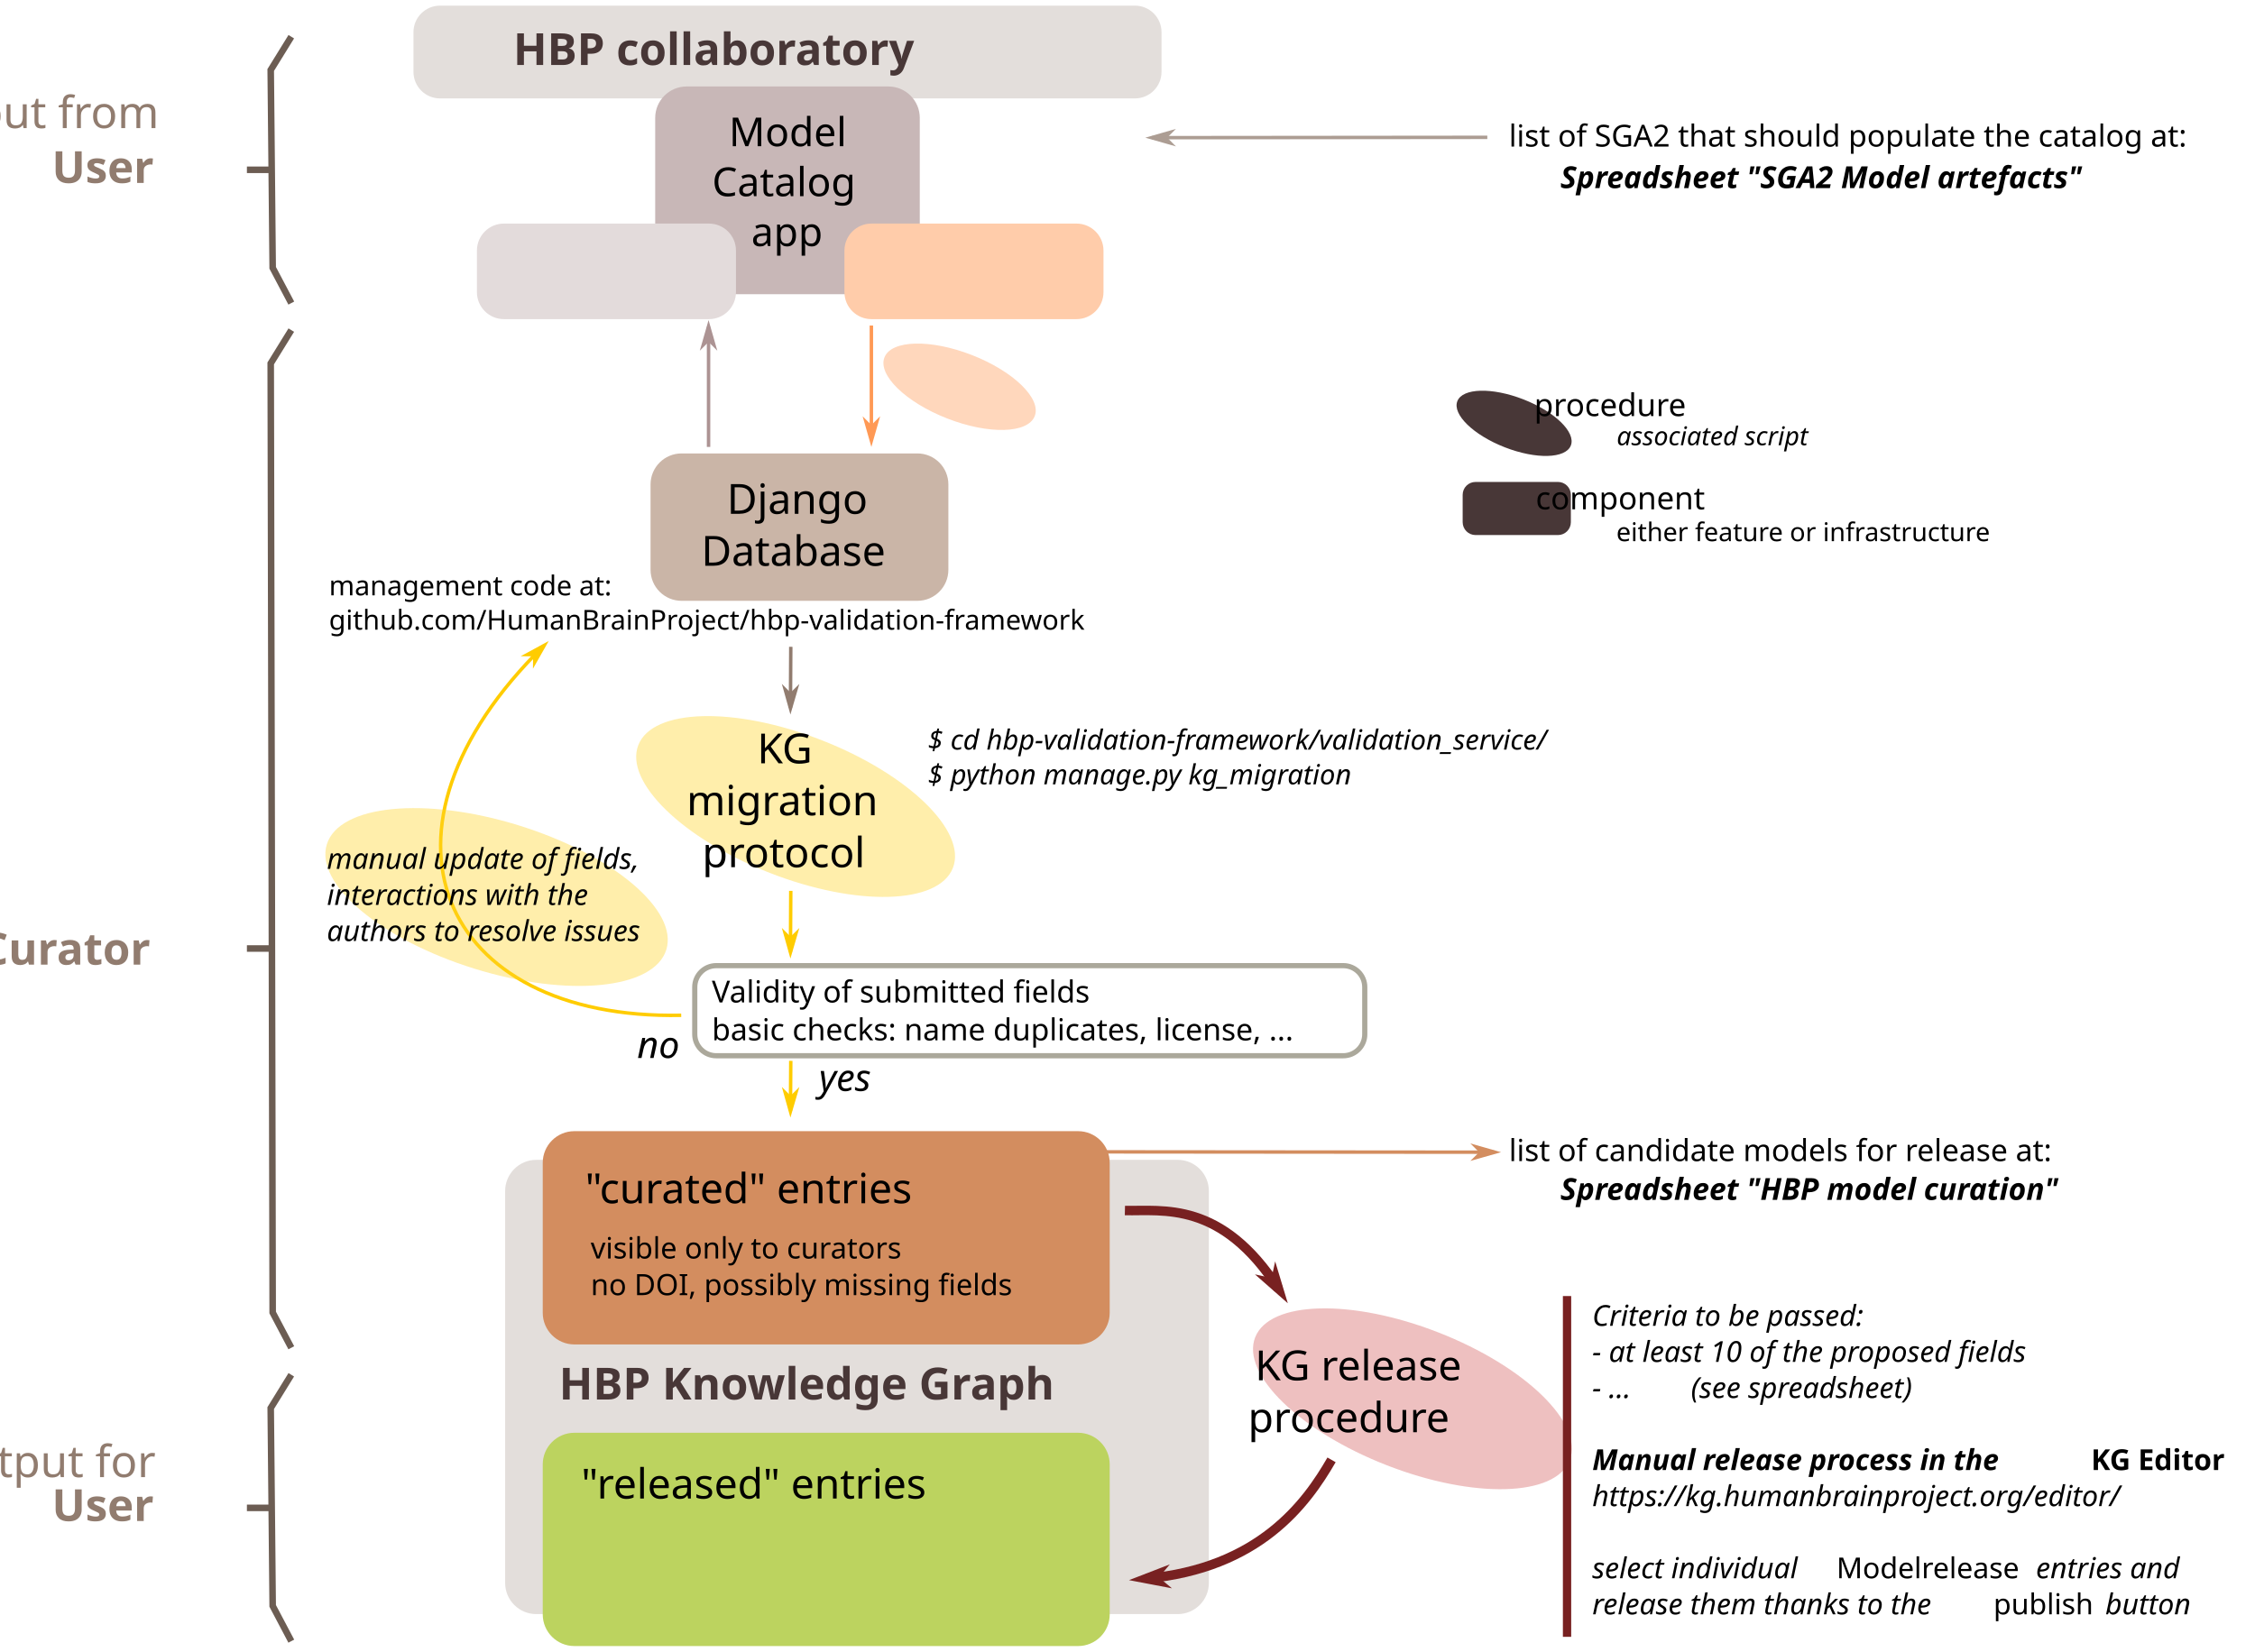
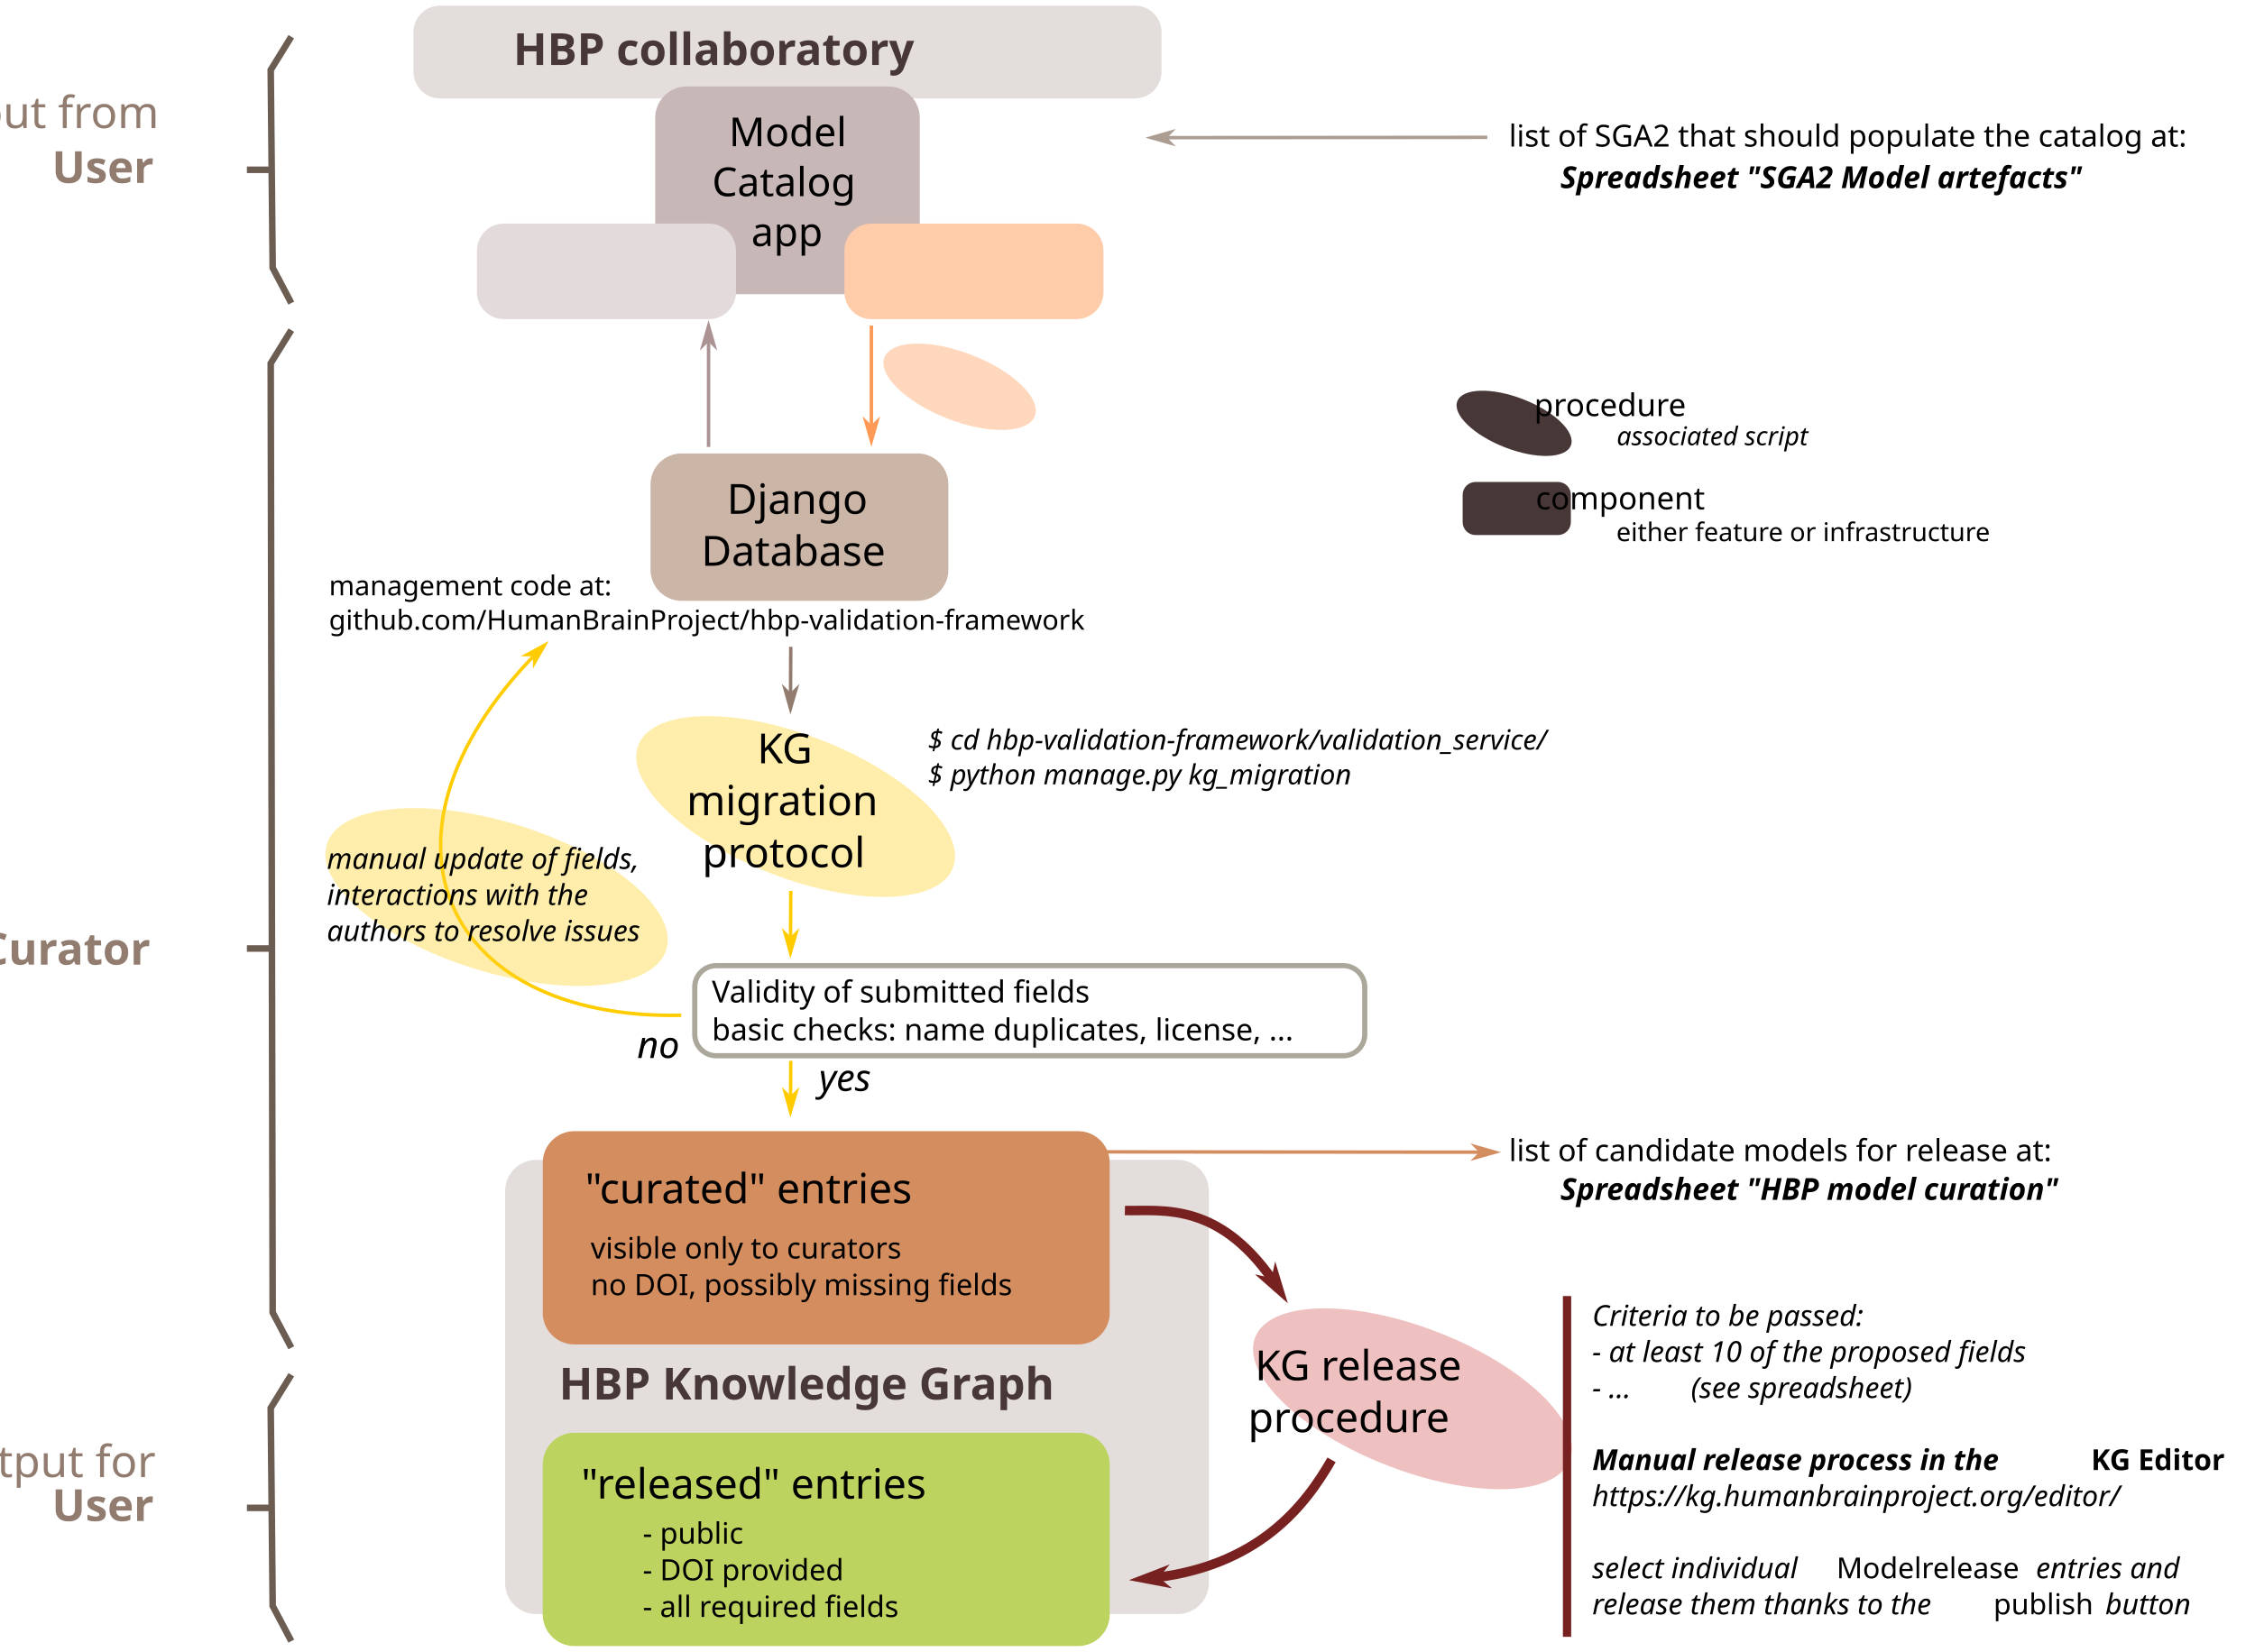
<svg xmlns="http://www.w3.org/2000/svg" width="432.131mm" height="316.583mm" viewBox="0 0 432.131 316.583" version="1.1" id="svg8">
  <defs id="defs2">
    <marker orient="auto" refY="0" refX="0" id="marker17577" style="overflow:visible">
      <path id="path17575" d="M 0,0 5,-5 -12.5,0 5,5 Z" style="fill:#ac9d93;fill-opacity:1;fill-rule:evenodd;stroke:#ac9d93;stroke-width:1pt;stroke-opacity:1" transform="matrix(-0.4,0,0,-0.4,-4,0)" />
    </marker>
    <marker style="overflow:visible" id="marker15329" refX="0" refY="0" orient="auto">
      <path transform="matrix(-0.2,0,0,-0.2,-1.2,0)" style="fill:#782121;fill-opacity:1;fill-rule:evenodd;stroke:#782121;stroke-width:1pt;stroke-opacity:1" d="M 0,0 5,-5 -12.5,0 5,5 Z" id="path15327" />
    </marker>
    <marker orient="auto" refY="0" refX="0" id="Arrow1Send" style="overflow:visible">
      <path id="path834" d="M 0,0 5,-5 -12.5,0 5,5 Z" style="fill:#782121;fill-opacity:1;fill-rule:evenodd;stroke:#782121;stroke-width:1pt;stroke-opacity:1" transform="matrix(-0.2,0,0,-0.2,-1.2,0)" />
    </marker>
    <marker style="overflow:visible" id="marker12853" refX="0" refY="0" orient="auto">
      <path transform="matrix(-0.4,0,0,-0.4,-4,0)" style="fill:#782121;fill-opacity:1;fill-rule:evenodd;stroke:#782121;stroke-width:1pt;stroke-opacity:1" d="M 0,0 5,-5 -12.5,0 5,5 Z" id="path12851" />
    </marker>
    <marker orient="auto" refY="0" refX="0" id="marker11279" style="overflow:visible">
      <path id="path11277" d="M 0,0 5,-5 -12.5,0 5,5 Z" style="fill:#ffcc00;fill-opacity:1;fill-rule:evenodd;stroke:#ffcc00;stroke-width:1pt;stroke-opacity:1" transform="matrix(-0.4,0,0,-0.4,-4,0)" />
    </marker>
    <marker style="overflow:visible" id="marker11161" refX="0" refY="0" orient="auto">
      <path transform="matrix(-0.4,0,0,-0.4,-4,0)" style="fill:#d38d5f;fill-opacity:1;fill-rule:evenodd;stroke:#d38d5f;stroke-width:1pt;stroke-opacity:1" d="M 0,0 5,-5 -12.5,0 5,5 Z" id="path11159" />
    </marker>
    <marker style="overflow:visible" id="marker10820" refX="0" refY="0" orient="auto">
      <path transform="matrix(-0.4,0,0,-0.4,-4,0)" style="fill:#ffcc00;fill-opacity:1;fill-rule:evenodd;stroke:#ffcc00;stroke-width:1pt;stroke-opacity:1" d="M 0,0 5,-5 -12.5,0 5,5 Z" id="path10818" />
    </marker>
    <marker style="overflow:visible" id="marker8506" refX="0" refY="0" orient="auto">
      <path transform="matrix(-0.4,0,0,-0.4,-4,0)" style="fill:#ffcc00;fill-opacity:1;fill-rule:evenodd;stroke:#ffcc00;stroke-width:1pt;stroke-opacity:1" d="M 0,0 5,-5 -12.5,0 5,5 Z" id="path8504" />
    </marker>
    <marker orient="auto" refY="0" refX="0" id="marker8338" style="overflow:visible">
      <path id="path8336" d="M 0,0 5,-5 -12.5,0 5,5 Z" style="fill:#ffcc00;fill-opacity:1;fill-rule:evenodd;stroke:#ffcc00;stroke-width:1pt;stroke-opacity:1" transform="matrix(-0.4,0,0,-0.4,-4,0)" />
    </marker>
    <marker style="overflow:visible" id="marker6910" refX="0" refY="0" orient="auto">
      <path transform="matrix(-0.4,0,0,-0.4,-4,0)" style="fill:#917c6f;fill-opacity:1;fill-rule:evenodd;stroke:#917c6f;stroke-width:1pt;stroke-opacity:1" d="M 0,0 5,-5 -12.5,0 5,5 Z" id="path6908" />
    </marker>
    <marker style="overflow:visible" id="marker1737" refX="0" refY="0" orient="auto">
      <path transform="matrix(-0.4,0,0,-0.4,-4,0)" style="fill:#ac9393;fill-opacity:1;fill-rule:evenodd;stroke:#ac9393;stroke-width:1pt;stroke-opacity:1" d="M 0,0 5,-5 -12.5,0 5,5 Z" id="path1735" />
    </marker>
    <marker orient="auto" refY="0" refX="0" id="Arrow1Mend" style="overflow:visible">
      <path id="path828" d="M 0,0 5,-5 -12.5,0 5,5 Z" style="fill:#ff9955;fill-opacity:1;fill-rule:evenodd;stroke:#ff9955;stroke-width:1pt;stroke-opacity:1" transform="matrix(-0.4,0,0,-0.4,-4,0)" />
    </marker>
  </defs>
  <g id="layer1" transform="translate(6.072446,-0.7914979)">
    <path style="fill:#ff9955;stroke:#ff9955;stroke-width:0.661;stroke-linecap:butt;stroke-linejoin:miter;stroke-miterlimit:4;stroke-dasharray:none;stroke-opacity:1;marker-end:url(#Arrow1Mend)" d="M 160.912,63.192 V 85.156" id="path817" />
    <rect ry="5.948" y="87.708" x="118.593" height="28.252" width="57.075" id="rect1281" style="fill:#784421;fill-opacity:0.392;stroke:none;stroke-width:1.068;stroke-miterlimit:4;stroke-dasharray:none;stroke-opacity:0.196" />
    <text xml:space="preserve" style="font-style:normal;font-weight:normal;font-size:7.965px;line-height:1.25;font-family:sans-serif;letter-spacing:0px;word-spacing:0px;fill:#000000;fill-opacity:1;stroke:none;stroke-width:0.199" x="133.228" y="99.28" id="text627">
      <tspan x="133.228" y="99.28" id="tspan621" style="text-align:start;text-anchor:start;stroke-width:0.199">
        <tspan x="133.228" y="99.28" style="text-align:start;text-anchor:start;stroke-width:0.199" id="tspan617" dx="0 0 0 0 0 0 0">Django</tspan>
      </tspan>
      <tspan x="128.32" y="109.236" id="tspan625" style="text-align:start;text-anchor:start;stroke-width:0.199">
        <tspan x="128.32" y="109.236" style="text-align:start;text-anchor:start;stroke-width:0.199" id="tspan623">Database</tspan>
      </tspan>
    </text>
    <path id="path1733" d="M 129.71,86.463 V 63.448" style="fill:#ac9393;fill-opacity:1;stroke:#ac9393;stroke-width:0.661;stroke-linecap:butt;stroke-linejoin:miter;stroke-miterlimit:4;stroke-dasharray:none;stroke-opacity:1;marker-end:url(#marker1737)" />
    <rect ry="5.093" y="1.871" x="73.161" height="17.786" width="143.351" id="rect2015" style="fill:#e3dedb;fill-opacity:1;stroke:none;stroke-width:0.993;stroke-miterlimit:4;stroke-dasharray:none;stroke-opacity:0.196" />
    <rect ry="6.022" y="17.368" x="119.484" height="39.82" width="50.704" id="rect2143" style="fill:#c8b7b7;fill-opacity:1;stroke:none;stroke-width:0.993;stroke-miterlimit:4;stroke-dasharray:none;stroke-opacity:0.196" />
    <text xml:space="preserve" style="font-style:normal;font-weight:normal;font-size:7.658px;line-height:1.25;font-family:sans-serif;letter-spacing:0px;word-spacing:0px;fill:#000000;fill-opacity:1;stroke:none;stroke-width:0.191" x="133.602" y="28.812" id="text643">
      <tspan x="133.602" y="28.812" id="tspan631" style="text-align:start;text-anchor:start;stroke-width:0.191">
        <tspan x="133.602" y="28.812" style="text-align:start;text-anchor:start;stroke-width:0.191" id="tspan629">Model </tspan>
      </tspan>
      <tspan x="130.386" y="38.384" id="tspan637" style="text-align:start;text-anchor:start;stroke-width:0.191">
        <tspan x="130.386" y="38.384" style="text-align:start;text-anchor:start;stroke-width:0.191" id="tspan633" dx="0 0 0 0 0 0 0 0">Catalog</tspan>
      </tspan>
      <tspan x="137.887" y="47.957" id="tspan641" style="text-align:start;text-anchor:start;stroke-width:0.191">
        <tspan x="137.887" y="47.957" style="text-align:start;text-anchor:start;stroke-width:0.191" id="tspan639">app</tspan>
      </tspan>
    </text>
    <flowRoot xml:space="preserve" id="flowRoot5874" style="font-style:normal;font-weight:normal;font-size:40px;line-height:1.25;font-family:sans-serif;letter-spacing:0px;word-spacing:0px;fill:#000000;fill-opacity:1;stroke:none" transform="matrix(0.1405508,0,0,0.1405508,74.55279,44.50371)">
      <flowRegion id="flowRegion5870">
        <rect id="rect5868" width="322.034" height="109.575" x="60.609" y="262.88" />
      </flowRegion>
      <flowPara style="text-align:center;text-anchor:middle" id="flowPara5872" />
    </flowRoot>
    <text xml:space="preserve" style="font-style:normal;font-weight:normal;font-size:8.5px;line-height:1.25;font-family:sans-serif;letter-spacing:0px;word-spacing:0px;fill:#483737;fill-opacity:1;stroke:none;stroke-width:0.213" x="143.956" y="13.254" id="text649">
      <tspan x="143.956" y="13.254" id="tspan647" style="stroke-width:0.213">
        <tspan x="143.956" y="13.254" style="font-style:normal;font-variant:normal;font-weight:bold;font-stretch:normal;font-family:sans-serif;-inkscape-font-specification:'sans-serif Bold';text-align:center;text-anchor:middle;fill:#483737;stroke-width:0.213" id="tspan645">HBP collaboratory</tspan>
      </tspan>
    </text>
    <rect style="fill:#ffccaa;fill-opacity:1;stroke:none;stroke-width:0.993;stroke-miterlimit:4;stroke-dasharray:none;stroke-opacity:0.196" id="rect5936" width="49.642" height="18.317" x="155.75" y="43.648" ry="5.177" />
    <flowRoot xml:space="preserve" id="flowRoot5944" style="font-style:normal;font-weight:normal;font-size:40px;line-height:1.25;font-family:sans-serif;letter-spacing:0px;word-spacing:0px;fill:#000000;fill-opacity:1;stroke:none" transform="matrix(0.1244288,0,0,0.1244288,153.0736,14.40455)">
      <flowRegion id="flowRegion5940">
        <rect id="rect5938" width="322.034" height="109.575" x="60.609" y="262.88" />
      </flowRegion>
      <flowPara style="text-align:center;text-anchor:middle" id="flowPara5942">"New entry" form in the app</flowPara>
    </flowRoot>
    <rect ry="5.177" y="43.648" x="85.321" height="18.317" width="49.642" id="rect5946" style="fill:#e3dbdb;fill-opacity:1;stroke:none;stroke-width:0.993;stroke-miterlimit:4;stroke-dasharray:none;stroke-opacity:0.196" />
    <flowRoot transform="matrix(0.133033,0,0,0.133033,79.71919,14.85044)" style="font-style:normal;font-weight:normal;font-size:40px;line-height:1.25;font-family:sans-serif;letter-spacing:0px;word-spacing:0px;fill:#000000;fill-opacity:1;stroke:none" id="flowRoot5954" xml:space="preserve">
      <flowRegion id="flowRegion5950">
        <rect y="262.88" x="60.609" height="109.575" width="322.034" id="rect5948" />
      </flowRegion>
      <flowPara id="flowPara5952" style="text-align:center;text-anchor:middle">List of models</flowPara>
    </flowRoot>
    <path id="path6906" d="m 145.468,124.777 -0.064,11.68" style="fill:#917c6f;stroke:#917c6f;stroke-width:0.661;stroke-linecap:butt;stroke-linejoin:miter;stroke-miterlimit:4;stroke-dasharray:none;stroke-opacity:1;marker-end:url(#marker6910)" />
    <rect style="fill:#e3dedb;fill-opacity:1;stroke:none;stroke-width:0.993;stroke-miterlimit:4;stroke-dasharray:none;stroke-opacity:0.196" id="rect7260" width="134.856" height="87.072" x="90.73" y="223.119" ry="5.973" />
    <text xml:space="preserve" style="font-style:normal;font-weight:normal;font-size:8.5px;line-height:1.25;font-family:sans-serif;letter-spacing:0px;word-spacing:0px;fill:#483737;fill-opacity:1;stroke:none;stroke-width:0.213" x="161.769" y="269.055" id="text980">
      <tspan x="161.769" y="269.055" id="tspan978" style="stroke-width:0.213">
        <tspan x="161.769" y="269.055" style="font-style:normal;font-variant:normal;font-weight:bold;font-stretch:normal;font-family:sans-serif;-inkscape-font-specification:'sans-serif Bold';text-align:center;text-anchor:middle;fill:#483737;stroke-width:0.213" id="tspan976">HBP Knowledge Graph</tspan>
      </tspan>
    </text>
    <flowRoot transform="matrix(0.1161595,0,0,0.1161595,91.90044,43.584)" style="font-style:normal;font-weight:normal;font-size:40px;line-height:1.25;font-family:sans-serif;letter-spacing:0px;word-spacing:0px;fill:#000000;fill-opacity:1;stroke:none" id="flowRoot7342" xml:space="preserve">
      <flowRegion id="flowRegion7338">
        <rect y="262.88" x="60.609" height="109.575" width="322.034" id="rect7336" />
      </flowRegion>
      <flowPara id="flowPara7340" style="text-align:center;text-anchor:middle">underlies</flowPara>
    </flowRoot>
    <text xml:space="preserve" style="font-style:normal;font-weight:normal;font-size:5.258px;line-height:1.25;font-family:sans-serif;letter-spacing:0px;word-spacing:0px;fill:#000000;fill-opacity:1;stroke:none;stroke-width:0.131" x="56.959" y="114.915" id="text1056">
      <tspan x="56.959" y="114.915" id="tspan1050" style="stroke-width:0.131">
        <tspan x="56.959" y="114.915" style="text-align:start;text-anchor:start;stroke-width:0.131" id="tspan1046">management code at:</tspan>
        <tspan dx="0" x="115.3" y="114.915" style="text-align:start;text-anchor:start;stroke-width:0.131" id="tspan1048" />
      </tspan>
      <tspan x="56.959" y="121.487" id="tspan1054" style="stroke-width:0.131">
        <tspan x="56.959" y="121.487" style="text-align:start;text-anchor:start;stroke-width:0.131" id="tspan1052">github.com/HumanBrainProject/hbp-validation-framework </tspan>
      </tspan>
    </text>
    <ellipse style="fill:#ffd42a;fill-opacity:0.392;stroke:none;stroke-width:0.575;stroke-miterlimit:4;stroke-dasharray:none;stroke-opacity:0.392" id="path8156" ry="13.657" rx="32.36" cy="91.482" cx="192.891" transform="rotate(21.33392)" />
    <text xml:space="preserve" style="font-style:normal;font-weight:normal;font-size:7.965px;line-height:1.25;font-family:sans-serif;letter-spacing:0px;word-spacing:0px;fill:#000000;fill-opacity:1;stroke:none;stroke-width:0.199" x="139.035" y="147.109" id="text615">
      <tspan x="139.035" y="147.109" id="tspan605" style="text-align:start;text-anchor:start;stroke-width:0.199">
        <tspan x="139.035" y="147.109" style="text-align:start;text-anchor:start;stroke-width:0.199" id="tspan603">KG </tspan>
      </tspan>
      <tspan x="125.509" y="157.065" id="tspan609" style="text-align:start;text-anchor:start;stroke-width:0.199">
        <tspan x="125.509" y="157.065" style="text-align:start;text-anchor:start;stroke-width:0.199" id="tspan607">migration </tspan>
      </tspan>
      <tspan x="128.488" y="167.021" id="tspan613" style="text-align:start;text-anchor:start;stroke-width:0.199">
        <tspan x="128.488" y="167.021" style="text-align:start;text-anchor:start;stroke-width:0.199" id="tspan611">protocol</tspan>
      </tspan>
    </text>
    <path style="fill:#ffcc00;stroke:#ffcc00;stroke-width:0.661;stroke-linecap:butt;stroke-linejoin:miter;stroke-miterlimit:4;stroke-dasharray:none;stroke-opacity:1;marker-end:url(#marker8338)" d="m 145.468,171.554 -0.064,11.68" id="path8334" />
    <path id="path8502" d="M 124.471,195.409 C 77.946,196.341 62.088,159.935 98.149,124.578" style="fill:none;stroke:#ffcc00;stroke-width:0.661;stroke-linecap:butt;stroke-linejoin:miter;stroke-miterlimit:4;stroke-dasharray:none;stroke-opacity:1;marker-end:url(#marker8506)" />
    <text xml:space="preserve" style="font-style:normal;font-weight:normal;font-size:5.815px;line-height:1.25;font-family:sans-serif;letter-spacing:0px;word-spacing:0px;fill:#000000;fill-opacity:1;stroke:none;stroke-width:0.145" x="130.342" y="192.943" id="text1028">
      <tspan x="130.342" y="192.943" id="tspan1022" style="stroke-width:0.145">
        <tspan x="130.342" y="192.943" style="text-align:start;text-anchor:start;stroke-width:0.145" id="tspan1018">Validity of submitted fields</tspan>
        <tspan dx="0" x="207.941" y="192.943" style="text-align:start;text-anchor:start;stroke-width:0.145" id="tspan1020" />
      </tspan>
      <tspan x="130.342" y="200.211" id="tspan1026" style="stroke-width:0.145">
        <tspan x="130.342" y="200.211" style="text-align:start;text-anchor:start;stroke-width:0.145" id="tspan1024">basic checks: name duplicates, license, ...</tspan>
      </tspan>
    </text>
    <ellipse transform="rotate(21.33392)" cx="294.42" cy="-27.025" rx="11.676" ry="4.927" id="ellipse10702" style="fill:#483737;fill-opacity:1;stroke:none;stroke-width:0.207;stroke-miterlimit:4;stroke-dasharray:none;stroke-opacity:0.392" />
    <text xml:space="preserve" style="font-style:normal;font-weight:normal;font-size:6.007px;line-height:1.25;font-family:sans-serif;letter-spacing:0px;word-spacing:0px;fill:#000000;fill-opacity:1;stroke:none;stroke-width:0.15" x="311.843" y="80.545" id="text1092">
      <tspan x="311.843" y="80.545" id="tspan1090" style="stroke-width:0.15">
        <tspan x="311.843" y="80.545" style="text-align:center;text-anchor:middle;stroke-width:0.15" id="tspan1088">procedure</tspan>
      </tspan>
    </text>
    <rect style="fill:#483737;fill-opacity:1;stroke:none;stroke-width:0.473;stroke-miterlimit:4;stroke-dasharray:none;stroke-opacity:0.196" id="rect10712" width="20.734" height="10.18" x="274.221" y="93.174" ry="2.466" />
    <flowRoot transform="matrix(0.1512048,0,0,0.1512048,-21.61233,33.72085)" style="font-style:normal;font-weight:normal;font-size:40px;line-height:1.25;font-family:sans-serif;letter-spacing:0px;word-spacing:0px;fill:#000000;fill-opacity:1;stroke:none" id="flowRoot10720" xml:space="preserve">
      <flowRegion id="flowRegion10716">
        <rect y="262.88" x="60.609" height="109.575" width="322.034" id="rect10714" />
      </flowRegion>
      <flowPara style="text-align:start;text-anchor:start" id="flowPara10722" />
    </flowRoot>
    <text xml:space="preserve" style="font-style:normal;font-weight:normal;font-size:4.959px;line-height:1.25;font-family:sans-serif;letter-spacing:0px;word-spacing:0px;fill:#000000;fill-opacity:1;stroke:none;stroke-width:0.124" x="303.739" y="86.132" id="text1086">
      <tspan x="303.739" y="86.132" id="tspan1084" style="stroke-width:0.124">
        <tspan x="303.739" y="86.132" style="font-style:italic;font-variant:normal;font-weight:normal;font-stretch:normal;font-family:sans-serif;-inkscape-font-specification:'sans-serif Italic';text-align:start;text-anchor:start;stroke-width:0.124" id="tspan1082">associated script</tspan>
      </tspan>
    </text>
    <text xml:space="preserve" style="font-style:normal;font-weight:normal;font-size:6.007px;line-height:1.25;font-family:sans-serif;letter-spacing:0px;word-spacing:0px;fill:#000000;fill-opacity:1;stroke:none;stroke-width:0.15" x="313.805" y="98.416" id="text1080">
      <tspan x="313.805" y="98.416" id="tspan1078" style="stroke-width:0.15">
        <tspan x="313.805" y="98.416" style="text-align:center;text-anchor:middle;stroke-width:0.15" id="tspan1076">component</tspan>
      </tspan>
    </text>
    <flowRoot xml:space="preserve" id="flowRoot10748" style="font-style:normal;font-weight:normal;font-size:40px;line-height:1.25;font-family:sans-serif;letter-spacing:0px;word-spacing:0px;fill:#000000;fill-opacity:1;stroke:none" transform="matrix(0.12483,0,0,0.12483,-7.043717,47.21169)">
      <flowRegion id="flowRegion10744">
        <rect id="rect10742" width="459.521" height="67.079" x="60.609" y="262.88" />
      </flowRegion>
      <flowPara style="font-style:italic;font-variant:normal;font-weight:normal;font-stretch:normal;font-family:sans-serif;-inkscape-font-specification:'sans-serif Italic';text-align:start;text-anchor:start" id="flowPara10746" />
    </flowRoot>
    <text xml:space="preserve" style="font-style:normal;font-weight:normal;font-size:4.959px;line-height:1.25;font-family:sans-serif;letter-spacing:0px;word-spacing:0px;fill:#000000;fill-opacity:1;stroke:none;stroke-width:0.124" x="303.669" y="104.527" id="text1074">
      <tspan x="303.669" y="104.527" id="tspan1072" style="stroke-width:0.124">
        <tspan x="303.669" y="104.527" style="font-style:normal;font-variant:normal;font-weight:normal;font-stretch:normal;font-family:sans-serif;-inkscape-font-specification:sans-serif;text-align:start;text-anchor:start;stroke-width:0.124" id="tspan1070">either feature or infrastructure</tspan>
      </tspan>
    </text>
    <text xml:space="preserve" style="font-style:normal;font-weight:normal;font-size:5.333px;line-height:1.25;font-family:sans-serif;letter-spacing:0px;word-spacing:0px;fill:#000000;fill-opacity:1;stroke:none;stroke-width:0.133" x="171.741" y="144.473" id="text1068">
      <tspan x="171.741" y="144.473" id="tspan1062" style="stroke-width:0.133">
        <tspan x="171.741" y="144.473" style="font-style:italic;font-variant:normal;font-weight:normal;font-stretch:normal;font-family:sans-serif;-inkscape-font-specification:'sans-serif Italic';text-align:start;text-anchor:start;stroke-width:0.133" id="tspan1058">$ cd hbp-validation-framework/validation_service/</tspan>
        <tspan dx="0" x="305.499" y="144.473" style="font-style:italic;font-variant:normal;font-weight:normal;font-stretch:normal;font-family:sans-serif;-inkscape-font-specification:'sans-serif Italic';text-align:start;text-anchor:start;stroke-width:0.133" id="tspan1060" />
      </tspan>
      <tspan x="171.741" y="151.139" id="tspan1066" style="stroke-width:0.133">
        <tspan x="171.741" y="151.139" style="font-style:italic;font-variant:normal;font-weight:normal;font-stretch:normal;font-family:sans-serif;-inkscape-font-specification:'sans-serif Italic';text-align:start;text-anchor:start;stroke-width:0.133" id="tspan1064">$ python manage.py kg_migration</tspan>
      </tspan>
    </text>
    <ellipse transform="rotate(21.33392)" cx="192.89" cy="5.105" rx="15.459" ry="6.524" id="ellipse10770" style="fill:#ff9955;fill-opacity:0.392;stroke:none;stroke-width:0.275;stroke-miterlimit:4;stroke-dasharray:none;stroke-opacity:0.392" />
    <flowRoot transform="matrix(0.1161595,0,0,0.1161595,151.2925,42.00722)" style="font-style:normal;font-weight:normal;font-size:40px;line-height:1.25;font-family:sans-serif;letter-spacing:0px;word-spacing:0px;fill:#000000;fill-opacity:1;stroke:none" id="flowRoot10778" xml:space="preserve">
      <flowRegion id="flowRegion10774">
        <rect y="262.88" x="60.609" height="109.575" width="322.034" id="rect10772" />
      </flowRegion>
      <flowPara id="flowPara10776" style="text-align:center;text-anchor:middle">increments</flowPara>
    </flowRoot>
    <path style="fill:none;stroke:#6c5d53;stroke-width:1.256;stroke-linecap:butt;stroke-linejoin:miter;stroke-miterlimit:4;stroke-dasharray:none;stroke-opacity:1" d="m 49.747,7.829 -3.942,6.382 0.376,37.918 3.567,6.758" id="path10780" />
    <path id="path10784" d="m 41.244,33.34 h 4.805" style="fill:none;stroke:#6c5d53;stroke-width:1.256;stroke-linecap:butt;stroke-linejoin:miter;stroke-miterlimit:4;stroke-dasharray:none;stroke-opacity:1" />
    <text xml:space="preserve" style="font-style:normal;font-weight:normal;font-size:8.5px;line-height:1.25;font-family:sans-serif;letter-spacing:0px;word-spacing:0px;fill:#917c6f;fill-opacity:1;stroke:none;stroke-width:0.213" x="26.903" y="35.855" id="text601">
      <tspan x="26.903" y="35.855" id="tspan599" style="stroke-width:0.213">
        <tspan x="26.903" y="35.855" style="font-style:normal;font-variant:normal;font-weight:bold;font-stretch:normal;font-family:sans-serif;-inkscape-font-specification:'sans-serif Bold';text-align:center;text-anchor:middle;fill:#917c6f;stroke-width:0.213" id="tspan597">User</tspan>
      </tspan>
    </text>
    <path id="path10794" d="m 49.747,64.068 -3.942,6.382 0.376,181.93 3.567,6.758" style="fill:none;stroke:#6c5d53;stroke-width:1.256;stroke-linecap:butt;stroke-linejoin:miter;stroke-miterlimit:4;stroke-dasharray:none;stroke-opacity:1" />
    <path style="fill:none;stroke:#6c5d53;stroke-width:1.256;stroke-linecap:butt;stroke-linejoin:miter;stroke-miterlimit:4;stroke-dasharray:none;stroke-opacity:1" d="m 41.244,182.608 h 4.805" id="path10796" />
    <text xml:space="preserve" style="font-style:normal;font-weight:normal;font-size:8.5px;line-height:1.25;font-family:sans-serif;letter-spacing:0px;word-spacing:0px;fill:#917c6f;fill-opacity:1;stroke:none;stroke-width:0.213" x="19.689" y="185.702" id="text595">
      <tspan x="19.689" y="185.702" id="tspan593" style="stroke-width:0.213">
        <tspan x="19.689" y="185.702" style="font-style:normal;font-variant:normal;font-weight:bold;font-stretch:normal;font-family:sans-serif;-inkscape-font-specification:'sans-serif Bold';text-align:center;text-anchor:middle;fill:#917c6f;stroke-width:0.213" id="tspan591">Curator</tspan>
      </tspan>
    </text>
    <rect style="fill:#d38d5f;fill-opacity:1;stroke:none;stroke-width:1;stroke-miterlimit:4;stroke-dasharray:none;stroke-opacity:0.196" id="rect10808" width="108.648" height="40.882" x="97.935" y="217.619" ry="6.063" />
    <path id="path10816" d="m 145.468,204.141 -0.064,9.578" style="fill:#ffcc00;stroke:#ffcc00;stroke-width:0.661;stroke-linecap:butt;stroke-linejoin:miter;stroke-miterlimit:4;stroke-dasharray:none;stroke-opacity:1;marker-end:url(#marker10820)" />
    <text xml:space="preserve" style="font-style:normal;font-weight:normal;font-size:7.127px;line-height:1.25;font-family:sans-serif;letter-spacing:0px;word-spacing:0px;fill:#000000;fill-opacity:1;stroke:none;stroke-width:0.178" x="150.858" y="209.9" id="text1010">
      <tspan x="150.858" y="209.9" id="tspan1008" style="stroke-width:0.178">
        <tspan x="150.858" y="209.9" style="font-style:italic;font-variant:normal;font-weight:normal;font-stretch:normal;font-family:sans-serif;-inkscape-font-specification:'sans-serif Italic';text-align:start;text-anchor:start;stroke-width:0.178" id="tspan1006">yes</tspan>
      </tspan>
    </text>
    <ellipse transform="rotate(17.25171)" cx="136.308" cy="138.547" rx="34.059" ry="14.374" id="ellipse11008" style="fill:#ffd42a;fill-opacity:0.392;stroke:none;stroke-width:0.605;stroke-miterlimit:4;stroke-dasharray:none;stroke-opacity:0.392" />
    <text xml:space="preserve" style="font-style:normal;font-weight:normal;font-size:5.53px;line-height:1.25;font-family:sans-serif;letter-spacing:0px;word-spacing:0px;fill:#000000;fill-opacity:1;stroke:none;stroke-width:0.138" x="56.563" y="167.347" id="text1044">
      <tspan x="56.563" y="167.347" id="tspan1034" style="stroke-width:0.138">
        <tspan x="56.563" y="167.347" style="font-style:italic;font-variant:normal;font-weight:normal;font-stretch:normal;font-family:sans-serif;-inkscape-font-specification:'sans-serif Italic';text-align:start;text-anchor:start;stroke-width:0.138" id="tspan1030">manual update of fields, </tspan>
        <tspan dx="0" x="125.822" y="167.347" style="font-style:italic;font-variant:normal;font-weight:normal;font-stretch:normal;font-family:sans-serif;-inkscape-font-specification:'sans-serif Italic';text-align:start;text-anchor:start;stroke-width:0.138" id="tspan1032" />
      </tspan>
      <tspan x="56.563" y="174.259" id="tspan1038" style="stroke-width:0.138">
        <tspan x="56.563" y="174.259" style="font-style:italic;font-variant:normal;font-weight:normal;font-stretch:normal;font-family:sans-serif;-inkscape-font-specification:'sans-serif Italic';text-align:start;text-anchor:start;stroke-width:0.138" id="tspan1036">interactions with the </tspan>
      </tspan>
      <tspan x="56.563" y="181.172" id="tspan1042" style="stroke-width:0.138">
        <tspan x="56.563" y="181.172" style="font-style:italic;font-variant:normal;font-weight:normal;font-stretch:normal;font-family:sans-serif;-inkscape-font-specification:'sans-serif Italic';text-align:start;text-anchor:start;stroke-width:0.138" id="tspan1040">authors to resolve issues</tspan>
      </tspan>
    </text>
    <rect ry="6.063" y="275.434" x="97.935" height="40.882" width="108.648" id="rect11037" style="fill:#bcd35f;fill-opacity:1;stroke:none;stroke-width:1;stroke-miterlimit:4;stroke-dasharray:none;stroke-opacity:0.196" />
    <path id="path11039" d="m 49.747,264.319 -3.942,6.382 0.376,37.918 3.567,6.758" style="fill:none;stroke:#6c5d53;stroke-width:1.256;stroke-linecap:butt;stroke-linejoin:miter;stroke-miterlimit:4;stroke-dasharray:none;stroke-opacity:1" />
    <path style="fill:none;stroke:#6c5d53;stroke-width:1.256;stroke-linecap:butt;stroke-linejoin:miter;stroke-miterlimit:4;stroke-dasharray:none;stroke-opacity:1" d="m 41.244,289.829 h 4.805" id="path11041" />
    <text xml:space="preserve" style="font-style:normal;font-weight:normal;font-size:8.5px;line-height:1.25;font-family:sans-serif;letter-spacing:0px;word-spacing:0px;fill:#917c6f;fill-opacity:1;stroke:none;stroke-width:0.213" x="26.903" y="292.344" id="text589">
      <tspan x="26.903" y="292.344" id="tspan587" style="stroke-width:0.213">
        <tspan x="26.903" y="292.344" style="font-style:normal;font-variant:normal;font-weight:bold;font-stretch:normal;font-family:sans-serif;-inkscape-font-specification:'sans-serif Bold';text-align:center;text-anchor:middle;fill:#917c6f;stroke-width:0.213" id="tspan585">User</tspan>
      </tspan>
    </text>
    <text xml:space="preserve" style="font-style:normal;font-weight:normal;font-size:8.5px;line-height:1.25;font-family:sans-serif;letter-spacing:0px;word-spacing:0px;fill:#917c6f;fill-opacity:1;stroke:none;stroke-width:0.213" x="16.373" y="25.343" id="text583">
      <tspan x="16.373" y="25.343" id="tspan581" style="stroke-width:0.213">
        <tspan x="16.373" y="25.343" style="font-style:normal;font-variant:normal;font-weight:normal;font-stretch:normal;font-family:sans-serif;-inkscape-font-specification:sans-serif;text-align:center;text-anchor:middle;fill:#917c6f;stroke-width:0.213" id="tspan579">input from</tspan>
      </tspan>
    </text>
    <text xml:space="preserve" style="font-style:normal;font-weight:normal;font-size:8.5px;line-height:1.25;font-family:sans-serif;letter-spacing:0px;word-spacing:0px;fill:#917c6f;fill-opacity:1;stroke:none;stroke-width:0.213" x="16.618" y="283.935" id="text577">
      <tspan x="16.618" y="283.935" id="tspan575" style="stroke-width:0.213">
        <tspan x="16.618" y="283.935" style="font-style:normal;font-variant:normal;font-weight:normal;font-stretch:normal;font-family:sans-serif;-inkscape-font-specification:sans-serif;text-align:center;text-anchor:middle;fill:#917c6f;stroke-width:0.213" id="tspan573">output for</tspan>
      </tspan>
    </text>
    <text xml:space="preserve" style="font-style:normal;font-weight:normal;font-size:7.965px;line-height:1.25;font-family:sans-serif;letter-spacing:0px;word-spacing:0px;fill:#000000;fill-opacity:1;stroke:none;stroke-width:0.199" x="106.058" y="231.429" id="text1004">
      <tspan x="106.058" y="231.429" id="tspan1002" style="stroke-width:0.199">
        <tspan x="106.058" y="231.429" style="text-align:start;text-anchor:start;stroke-width:0.199" id="tspan1000">"curated" entries</tspan>
      </tspan>
    </text>
    <text xml:space="preserve" style="font-style:normal;font-weight:normal;font-size:7.965px;line-height:1.25;font-family:sans-serif;letter-spacing:0px;word-spacing:0px;fill:#000000;fill-opacity:1;stroke:none;stroke-width:0.199" x="105.307" y="288.043" id="text986">
      <tspan x="105.307" y="288.043" id="tspan984" style="stroke-width:0.199">
        <tspan x="105.307" y="288.043" style="text-align:start;text-anchor:start;stroke-width:0.199" id="tspan982">"released" entries</tspan>
      </tspan>
    </text>
    <text xml:space="preserve" style="font-style:normal;font-weight:normal;font-size:5.626px;line-height:1.25;font-family:sans-serif;letter-spacing:0px;word-spacing:0px;fill:#000000;fill-opacity:1;stroke:none;stroke-width:0.141" x="107.121" y="242.017" id="text998">
      <tspan x="107.121" y="242.017" id="tspan992" style="stroke-width:0.141">
        <tspan x="107.121" y="242.017" style="text-align:start;text-anchor:start;stroke-width:0.141" id="tspan988">visible only to curators</tspan>
        <tspan dx="0" x="171.353" y="242.017" style="text-align:start;text-anchor:start;stroke-width:0.141" id="tspan990" />
      </tspan>
      <tspan x="107.121" y="249.049" id="tspan996" style="stroke-width:0.141">
        <tspan x="107.121" y="249.049" style="text-align:start;text-anchor:start;stroke-width:0.141" id="tspan994">no DOI, possibly missing fields</tspan>
      </tspan>
    </text>
    <text xml:space="preserve" style="font-style:normal;font-weight:normal;font-size:7.127px;line-height:1.25;font-family:sans-serif;letter-spacing:0px;word-spacing:0px;fill:#000000;fill-opacity:1;stroke:none;stroke-width:0.178" x="116.019" y="203.593" id="text1016">
      <tspan x="116.019" y="203.593" id="tspan1014" style="stroke-width:0.178">
        <tspan x="116.019" y="203.593" style="font-style:italic;font-variant:normal;font-weight:normal;font-stretch:normal;font-family:sans-serif;-inkscape-font-specification:'sans-serif Italic';text-align:start;text-anchor:start;stroke-width:0.178" id="tspan1012">no</tspan>
      </tspan>
    </text>
-     <flowRoot xml:space="preserve" id="flowRoot11113" style="font-style:normal;font-weight:normal;font-size:40px;line-height:1.25;font-family:sans-serif;letter-spacing:0px;word-spacing:0px;fill:#000000;fill-opacity:1;stroke:none" transform="matrix(0.1406398,0,0,0.1406398,108.5828,254.7304)">
-       <flowRegion id="flowRegion11107">
-         <rect id="rect11105" width="477.873" height="147.33" x="60.609" y="262.88" />
-       </flowRegion>
-       <flowPara style="text-align:start;text-anchor:start" id="flowPara11109">- public</flowPara>
-       <flowPara id="flowPara11111" style="text-align:start;text-anchor:start">- DOI provided</flowPara>
-       <flowPara style="text-align:start;text-anchor:start" id="flowPara11115">- all required fields</flowPara>
-     </flowRoot>
+     <text xml:space="preserve" style="font-style:normal;font-weight:normal;font-size:5.626px;line-height:1.25;font-family:sans-serif;letter-spacing:0px;word-spacing:0px;fill:#000000;fill-opacity:1;stroke:none;stroke-width:0.141" x="117.107" y="296.679" id="text256">
+       <tspan x="117.107" y="296.679" id="tspan244" style="stroke-width:0.141">
+         <tspan x="117.107" y="296.679" style="text-align:start;text-anchor:start;stroke-width:0.141" id="tspan240">- public</tspan>
+         <tspan dx="0" x="137.862" y="296.679" style="text-align:start;text-anchor:start;stroke-width:0.141" id="tspan242" />
+       </tspan>
+       <tspan x="117.107" y="303.711" id="tspan250" style="stroke-width:0.141">
+         <tspan x="117.107" y="303.711" style="text-align:start;text-anchor:start;stroke-width:0.141" id="tspan246">- DOI provided</tspan>
+         <tspan dx="0" x="157.838" y="303.711" style="text-align:start;text-anchor:start;stroke-width:0.141" id="tspan248" />
+       </tspan>
+       <tspan x="117.107" y="310.743" id="tspan254" style="stroke-width:0.141">
+         <tspan x="117.107" y="310.743" style="text-align:start;text-anchor:start;stroke-width:0.141" id="tspan252">- all required fields</tspan>
+       </tspan>
+     </text>
    <ellipse transform="rotate(21.33392)" cx="344.301" cy="154.231" rx="32.36" ry="13.657" id="ellipse11133" style="fill:#d35f5f;fill-opacity:0.392;stroke:none;stroke-width:0.575;stroke-miterlimit:4;stroke-dasharray:none;stroke-opacity:0.392" />
    <text xml:space="preserve" style="font-style:normal;font-weight:normal;font-size:7.965px;line-height:1.25;font-family:sans-serif;letter-spacing:0px;word-spacing:0px;fill:#000000;fill-opacity:1;stroke:none;stroke-width:0.199" x="263.539" y="265.368" id="text910">
      <tspan x="263.539" y="265.368" id="tspan904" style="stroke-width:0.199">
        <tspan x="263.539" y="265.368" style="text-align:center;text-anchor:middle;stroke-width:0.199" id="tspan900">KG release</tspan>
        <tspan dx="0" x="306.535" y="265.368" style="text-align:center;text-anchor:middle;stroke-width:0.199" id="tspan902" />
      </tspan>
      <tspan x="264.814" y="275.323" id="tspan908" style="stroke-width:0.199">
        <tspan x="264.814" y="275.323" style="text-align:center;text-anchor:middle;stroke-width:0.199" id="tspan906">procedure</tspan>
      </tspan>
    </text>
    <path id="path11143" d="m 205.52,221.588 74.752,0.064" style="fill:#d38d5f;stroke:#d38d5f;stroke-width:0.661;stroke-linecap:butt;stroke-linejoin:miter;stroke-miterlimit:4;stroke-dasharray:none;stroke-opacity:1;marker-end:url(#marker11161)" />
    <text xml:space="preserve" style="font-style:normal;font-weight:normal;font-size:5.53px;line-height:1.25;font-family:sans-serif;letter-spacing:0px;word-spacing:0px;fill:#000000;fill-opacity:1;stroke:none;stroke-width:0.138" x="299.053" y="254.93" id="text968">
      <tspan x="299.053" y="254.93" id="tspan916" style="stroke-width:0.138">
        <tspan x="299.053" y="254.93" style="font-style:italic;font-variant:normal;font-weight:normal;font-stretch:normal;font-family:sans-serif;-inkscape-font-specification:'sans-serif Italic';text-align:start;text-anchor:start;stroke-width:0.138" id="tspan912">Criteria to be passed:</tspan>
        <tspan dx="0" x="358.709" y="254.93" style="font-style:italic;font-variant:normal;font-weight:normal;font-stretch:normal;font-family:sans-serif;-inkscape-font-specification:'sans-serif Italic';text-align:start;text-anchor:start;stroke-width:0.138" id="tspan914" />
      </tspan>
      <tspan x="299.053" y="261.842" id="tspan922" style="stroke-width:0.138">
        <tspan x="299.053" y="261.842" style="font-style:italic;font-variant:normal;font-weight:normal;font-stretch:normal;font-family:sans-serif;-inkscape-font-specification:'sans-serif Italic';text-align:start;text-anchor:start;stroke-width:0.138" id="tspan918">- at least 10 of the proposed fields </tspan>
        <tspan dx="0" x="396.299" y="261.842" style="font-style:italic;font-variant:normal;font-weight:normal;font-stretch:normal;font-family:sans-serif;-inkscape-font-specification:'sans-serif Italic';text-align:start;text-anchor:start;stroke-width:0.138" id="tspan920" />
      </tspan>
      <tspan x="299.053" y="268.755" id="tspan928" style="stroke-width:0.138">
        <tspan x="299.053" y="268.755" style="font-style:italic;font-variant:normal;font-weight:normal;font-stretch:normal;font-family:sans-serif;-inkscape-font-specification:'sans-serif Italic';text-align:start;text-anchor:start;stroke-width:0.138" id="tspan924">- ...        (see spreadsheet)</tspan>
        <tspan dx="0" x="372.298" y="268.755" style="font-style:italic;font-variant:normal;font-weight:normal;font-stretch:normal;font-family:sans-serif;-inkscape-font-specification:'sans-serif Italic';text-align:start;text-anchor:start;stroke-width:0.138" id="tspan926" />
      </tspan>
      <tspan x="299.053" y="275.668" id="tspan932" style="stroke-width:0.138">
        <tspan x="299.053" y="275.668" style="font-style:italic;font-variant:normal;font-weight:normal;font-stretch:normal;font-family:sans-serif;-inkscape-font-specification:'sans-serif Italic';text-align:start;text-anchor:start;stroke-width:0.138" id="tspan930" />
      </tspan>
      <tspan x="394.646" y="289.494" id="tspan940" style="stroke-width:0.138">
        <tspan x="299.053" y="282.581" style="font-style:italic;font-variant:normal;font-weight:bold;font-stretch:normal;font-family:sans-serif;-inkscape-font-specification:'sans-serif Bold Italic';text-align:start;text-anchor:start;stroke-width:0.138" id="tspan934">Manual release process in the </tspan>
        <tspan x="394.646" y="282.581" style="font-style:normal;font-variant:normal;font-weight:bold;font-stretch:normal;font-family:sans-serif;-inkscape-font-specification:'sans-serif Bold';stroke-width:0.138" id="tspan936">KG Editor</tspan>
        <tspan dx="0" x="424.22" y="282.581" style="font-style:italic;font-variant:normal;font-weight:bold;font-stretch:normal;font-family:sans-serif;-inkscape-font-specification:'sans-serif Bold Italic';text-align:start;text-anchor:start;stroke-width:0.138" id="tspan938" />
      </tspan>
      <tspan x="299.053" y="296.407" id="tspan946" style="stroke-width:0.138">
        <tspan x="299.053" y="289.494" style="font-style:italic;font-variant:normal;font-weight:normal;font-stretch:normal;font-family:sans-serif;-inkscape-font-specification:'sans-serif Italic';text-align:start;text-anchor:start;stroke-width:0.138" id="tspan942">https://kg.humanbrainproject.org/editor/</tspan>
        <tspan dx="0" x="411.194" y="289.494" style="font-style:italic;font-variant:normal;font-weight:normal;font-stretch:normal;font-family:sans-serif;-inkscape-font-specification:'sans-serif Italic';text-align:start;text-anchor:start;stroke-width:0.138" id="tspan944" />
      </tspan>
      <tspan x="299.053" y="303.32" id="tspan950" style="stroke-width:0.138">
        <tspan x="299.053" y="296.407" style="font-style:italic;font-variant:normal;font-weight:normal;font-stretch:normal;font-family:sans-serif;-inkscape-font-specification:'sans-serif Italic';text-align:start;text-anchor:start;stroke-width:0.138" id="tspan948" />
      </tspan>
      <tspan x="382.635" y="-0.529" id="tspan958" style="stroke-width:0.138">
        <tspan x="299.053" y="303.32" style="font-style:italic;font-variant:normal;font-weight:normal;font-stretch:normal;font-family:sans-serif;-inkscape-font-specification:'sans-serif Italic';text-align:start;text-anchor:start;stroke-width:0.138" id="tspan952">select individual </tspan>
        <tspan x="345.856" y="303.32" style="font-style:normal;font-variant:normal;font-weight:normal;font-stretch:normal;font-family:sans-serif;-inkscape-font-specification:sans-serif;stroke-width:0.138" id="tspan954">Modelrelease</tspan>
        <tspan x="382.635" y="303.32" style="font-style:italic;font-variant:normal;font-weight:normal;font-stretch:normal;font-family:sans-serif;-inkscape-font-specification:'sans-serif Italic';text-align:start;text-anchor:start;stroke-width:0.138" id="tspan956"> entries and </tspan>
      </tspan>
      <tspan x="395.931" y="-0.529" id="tspan966" style="stroke-width:0.138">
        <tspan x="299.053" y="310.233" style="font-style:italic;font-variant:normal;font-weight:normal;font-stretch:normal;font-family:sans-serif;-inkscape-font-specification:'sans-serif Italic';text-align:start;text-anchor:start;stroke-width:0.138" id="tspan960">release them thanks to the </tspan>
        <tspan x="375.938" y="310.233" style="font-style:normal;font-variant:normal;font-weight:normal;font-stretch:normal;font-family:sans-serif;-inkscape-font-specification:sans-serif;stroke-width:0.138" id="tspan962">publish</tspan>
        <tspan x="395.931" y="310.233" style="font-style:italic;font-variant:normal;font-weight:normal;font-stretch:normal;font-family:sans-serif;-inkscape-font-specification:'sans-serif Italic';text-align:start;text-anchor:start;stroke-width:0.138" id="tspan964"> button</tspan>
      </tspan>
    </text>
    <rect style="fill:none;fill-opacity:1;stroke:#2b2200;stroke-width:0.993;stroke-miterlimit:4;stroke-dasharray:none;stroke-opacity:0.392" id="rect11497" width="128.395" height="17.269" x="127.066" y="185.893" ry="4.115" />
    <path id="path12849" d="m 249.094,280.627 c -4.817,8.366 -13.841,20.797 -35.59,22.763" style="fill:none;stroke:#782121;stroke-width:1.814;stroke-linecap:butt;stroke-linejoin:miter;stroke-miterlimit:4;stroke-dasharray:none;stroke-opacity:1;marker-end:url(#Arrow1Send)" />
    <path style="fill:none;stroke:#782121;stroke-width:1.814;stroke-linecap:butt;stroke-linejoin:miter;stroke-miterlimit:4;stroke-dasharray:none;stroke-opacity:1;marker-end:url(#marker15329)" d="m 209.496,232.832 c 7.263,0.157 18.529,-1.959 29.465,15.048" id="path15325" />
    <text xml:space="preserve" style="font-style:normal;font-weight:normal;font-size:5.815px;line-height:1.25;font-family:sans-serif;letter-spacing:0px;word-spacing:0px;fill:#000000;fill-opacity:1;stroke:none;stroke-width:0.145" x="283.08" y="223.352" id="text974">
      <tspan x="283.08" y="223.352" id="tspan972" style="stroke-width:0.145">
        <tspan x="283.08" y="223.352" style="text-align:start;text-anchor:start;stroke-width:0.145" id="tspan970">list of candidate models for release at:</tspan>
      </tspan>
    </text>
    <path style="fill:#782121;stroke:#782121;stroke-width:1.589;stroke-linecap:butt;stroke-linejoin:miter;stroke-miterlimit:4;stroke-dasharray:none;stroke-opacity:1" d="m 294.223,249.226 v 65.324" id="path17405" />
    <text xml:space="preserve" style="font-style:normal;font-weight:normal;font-size:5.815px;line-height:1.25;font-family:sans-serif;letter-spacing:0px;word-spacing:0px;fill:#000000;fill-opacity:1;stroke:none;stroke-width:0.145" x="291.441" y="230.79" id="text3965">
      <tspan x="291.441" y="230.79" id="tspan3963" style="stroke-width:0.145">
        <tspan x="291.441" y="230.79" style="font-style:italic;font-variant:normal;font-weight:bold;font-stretch:normal;font-family:sans-serif;-inkscape-font-specification:'sans-serif Bold Italic';text-align:start;text-anchor:start;stroke-width:0.145" id="tspan3961"> Spreadsheet "HBP model curation"</tspan>
      </tspan>
    </text>
    <path style="fill:#ac9d93;stroke:#ac9d93;stroke-width:0.661;stroke-linecap:butt;stroke-linejoin:miter;stroke-miterlimit:4;stroke-dasharray:none;stroke-opacity:1;marker-end:url(#marker17577)" d="m 278.945,27.118 -64.24,0.064" id="path17547" />
    <text xml:space="preserve" style="font-style:normal;font-weight:normal;font-size:5.815px;line-height:1.25;font-family:sans-serif;letter-spacing:0px;word-spacing:0px;fill:#000000;fill-opacity:1;stroke:none;stroke-width:0.145" x="283.08" y="28.882" id="text1098">
      <tspan x="283.08" y="28.882" id="tspan1096" style="stroke-width:0.145">
        <tspan x="283.08" y="28.882" style="text-align:start;text-anchor:start;stroke-width:0.145" id="tspan1094">list of SGA2 that should populate the catalog at:</tspan>
      </tspan>
    </text>
    <text xml:space="preserve" style="font-style:normal;font-weight:normal;font-size:5.815px;line-height:1.25;font-family:sans-serif;letter-spacing:0px;word-spacing:0px;fill:#000000;fill-opacity:1;stroke:none;stroke-width:0.145" x="291.441" y="36.846" id="text3959">
      <tspan x="291.441" y="36.846" id="tspan3957" style="stroke-width:0.145">
        <tspan x="291.441" y="36.846" style="font-style:italic;font-variant:normal;font-weight:bold;font-stretch:normal;font-family:sans-serif;-inkscape-font-specification:'sans-serif Bold Italic';text-align:start;text-anchor:start;stroke-width:0.145" id="tspan3955"> Spreadsheet "SGA2 Model artefacts"</tspan>
      </tspan>
    </text>
  </g>
</svg>
